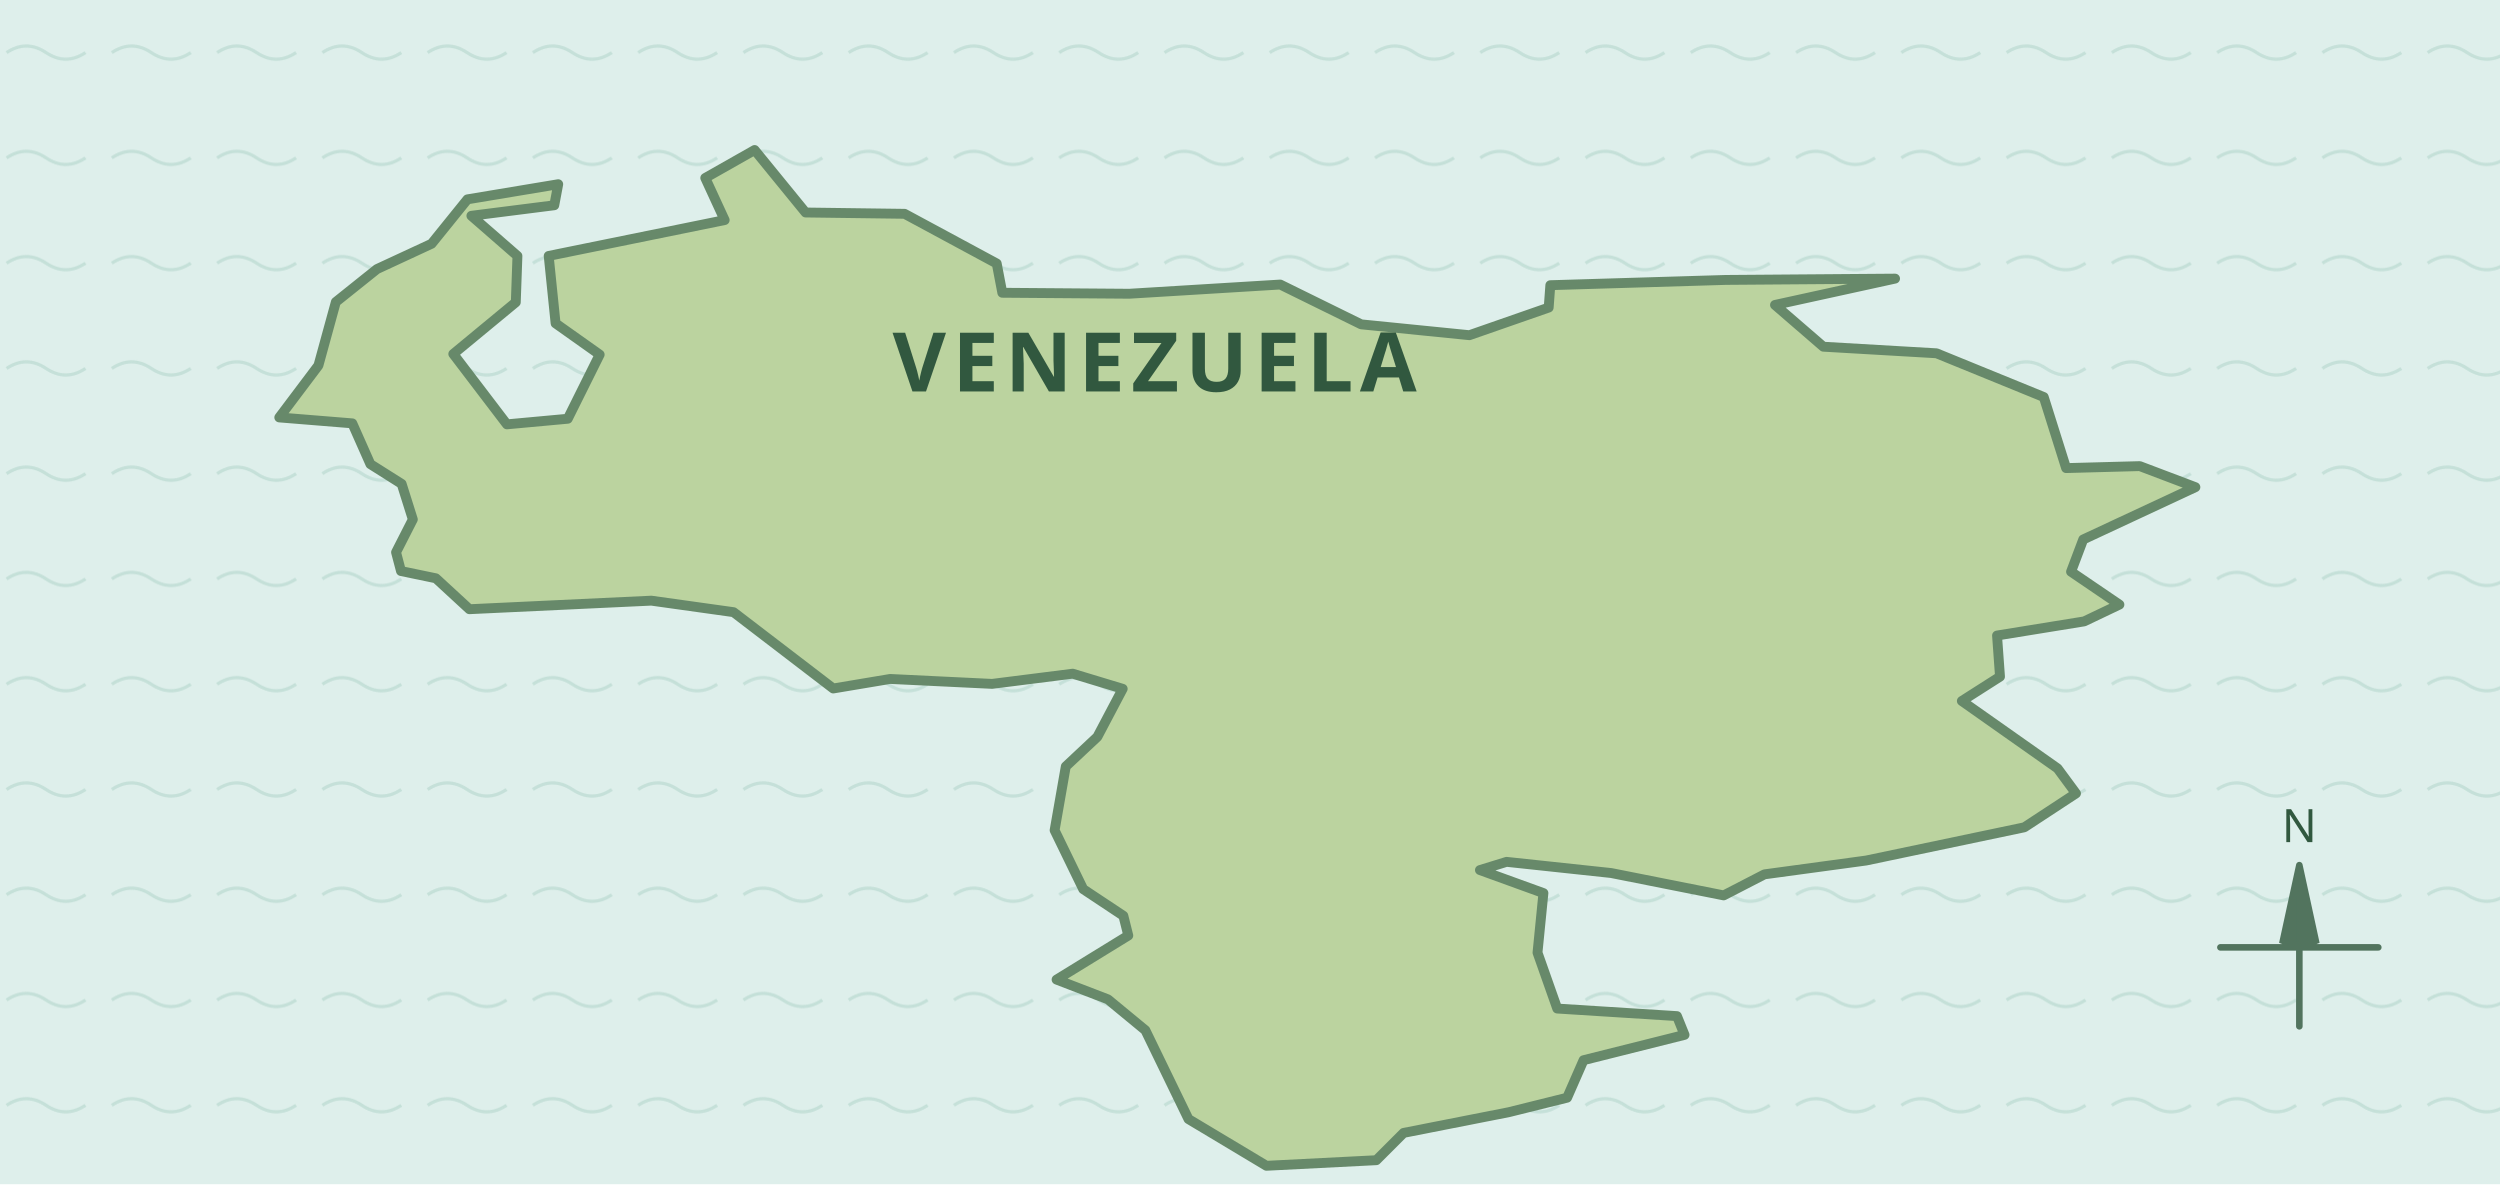
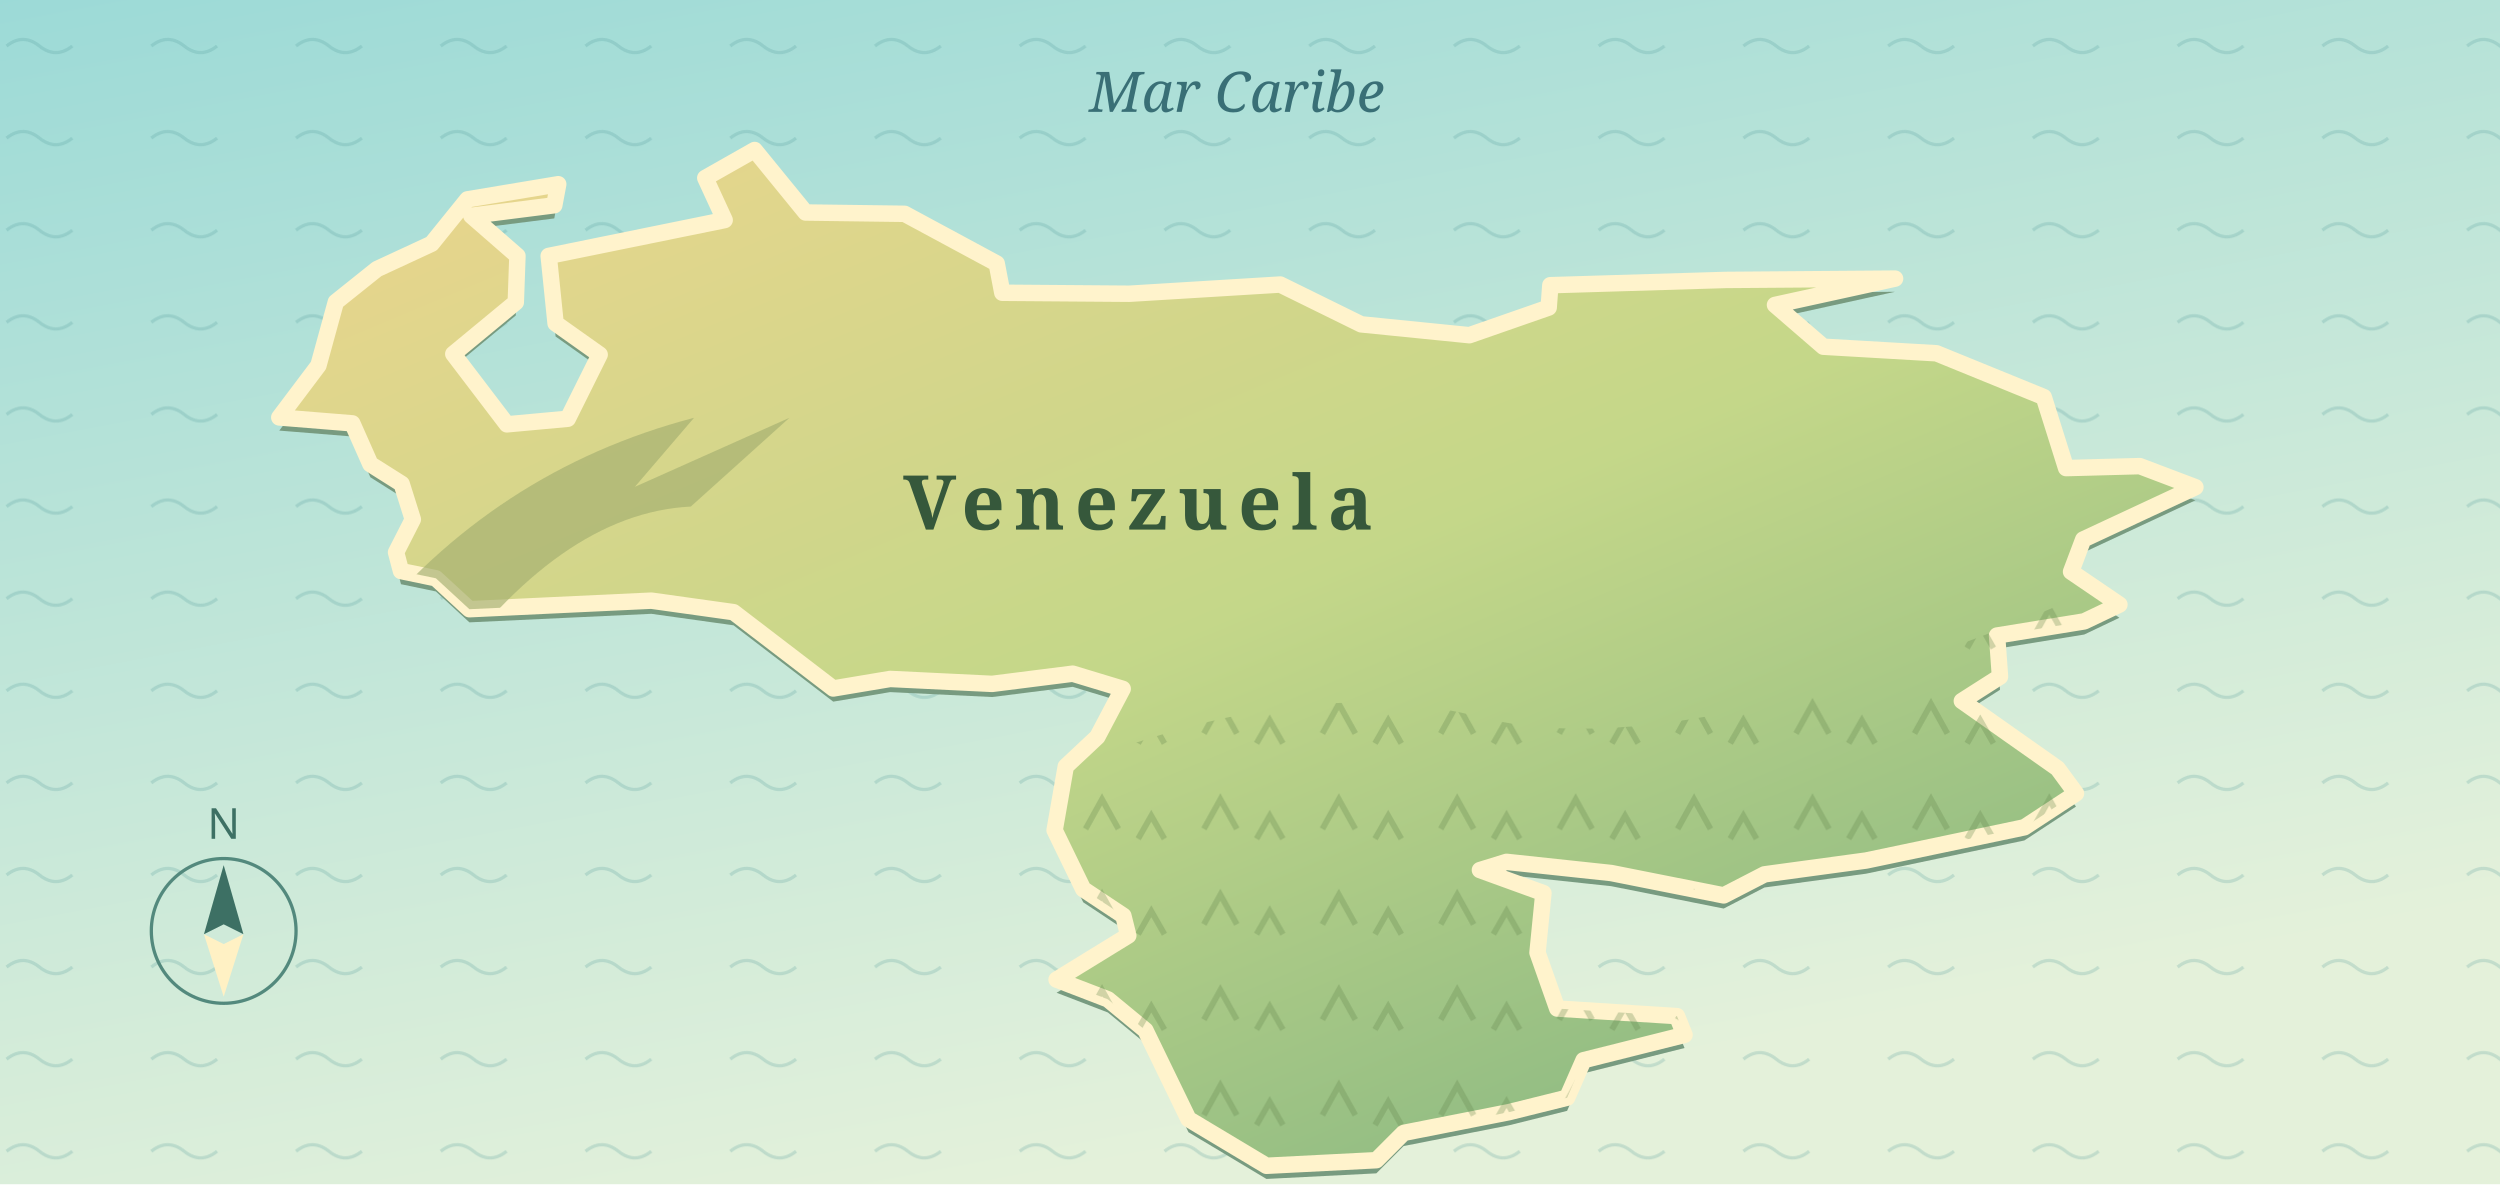
<svg xmlns="http://www.w3.org/2000/svg" viewBox="0 0 760 360" preserveAspectRatio="none">
  <defs>
-     <pattern id="water" width="32" height="32" patternUnits="userSpaceOnUse">
-       <path d="M2 16q6-4 12 0t12 0" fill="none" stroke="#b9d9d0" stroke-width="1" opacity=".65" />
+     <linearGradient id="sea" x2=".4" y2="1" gradientUnits="objectBoundingBox">
+       <stop stop-color="#9cdad7" />
+       <stop offset="1" stop-color="#e4f1da" />
+     </linearGradient>
+     <linearGradient id="land" x2=".8" y2="1">
+       <stop stop-color="#ecd58d" />
+       <stop offset=".52" stop-color="#c4d789" />
+       <stop offset="1" stop-color="#87b782" />
+     </linearGradient>
+     <pattern id="waves" width="44" height="28" patternUnits="userSpaceOnUse">
+       <path d="M2 14q5-4 10 0t10 0" fill="none" stroke="#4c9696" opacity=".22" />
+     </pattern>
+     <path id="country" d="M169.7,56.0 L168.5,62.4 L143.3,65.6 L157.3,77.8 L156.8,91.9 L137.8,107.6 L154.1,129.0 L172.6,127.3 L182.3,107.8 L168.9,98.3 L166.8,77.8 L220.3,66.9 L214.4,54.1 L229.4,45.6 L244.9,64.6 L275.0,65.0 L303.0,80.1 L304.7,89.0 L343.3,89.3 L389.2,86.5 L413.8,98.6 L446.7,101.9 L470.8,93.5 L471.3,86.7 L524.6,85.1 L576.1,84.7 L539.6,92.7 L554.3,105.4 L588.7,107.4 L621.3,120.7 L628.1,142.3 L650.5,141.7 L667.4,148.1 L633.3,164.0 L629.6,173.8 L644.3,183.8 L633.6,188.9 L607.1,193.2 L608.0,205.7 L596.4,213.1 L625.5,233.6 L631.1,241.2 L615.4,251.5 L567.3,261.6 L536.4,265.8 L524.0,272.2 L489.8,265.4 L458.0,262.0 L449.9,264.5 L469.2,271.5 L467.4,289.6 L473.4,306.6 L509.8,308.9 L512.1,314.6 L481.4,322.3 L476.4,333.7 L458.7,338.1 L426.7,344.4 L418.4,352.7 L385.0,354.4 L361.3,340.2 L348.2,313.2 L336.8,303.8 L321.2,297.8 L343.0,284.4 L341.5,278.4 L329.3,270.3 L320.6,252.4 L324.0,233.0 L333.6,224.0 L341.3,209.4 L326.1,204.8 L301.6,207.9 L270.6,206.4 L253.3,209.3 L223.0,186.1 L198.0,182.6 L142.7,185.2 L132.5,175.8 L121.9,173.6 L120.4,167.9 L125.5,157.9 L122.1,147.1 L112.6,141.1 L107.1,128.7 L84.9,126.9 L96.8,111.1 L102.1,91.8 L114.6,81.8 L131.2,74.1 L142.1,60.6 L169.7,56.0Z" />
+     <clipPath id="inside">
+       <use href="#country" />
+     </clipPath>
+     <pattern id="woods" width="36" height="29" patternUnits="userSpaceOnUse">
+       <path d="m6 20 5-9 5 9m6 3 4-7 4 7" fill="none" stroke="#65864e" opacity=".3" stroke-width="1.8" />
    </pattern>
  </defs>
-   <rect width="760" height="360" fill="#deefeb" />
-   <rect width="760" height="360" fill="url(#water)" />
-   <polygon points="169.7,56.0 168.5,62.4 143.3,65.6 157.3,77.8 156.8,91.9 137.8,107.6 154.1,129.0 172.6,127.3 182.3,107.8 168.9,98.3 166.8,77.8 220.3,66.9 214.4,54.1 229.4,45.6 244.9,64.6 275.0,65.0 303.0,80.1 304.7,89.0 343.3,89.3 389.2,86.5 413.8,98.6 446.7,101.9 470.8,93.5 471.3,86.7 524.6,85.1 576.1,84.7 539.6,92.7 554.3,105.4 588.7,107.4 621.3,120.7 628.1,142.3 650.5,141.7 667.4,148.1 633.3,164.0 629.6,173.8 644.3,183.8 633.6,188.9 607.1,193.2 608.0,205.7 596.4,213.1 625.5,233.6 631.1,241.2 615.4,251.5 567.3,261.6 536.4,265.8 524.0,272.2 489.8,265.4 458.0,262.0 449.9,264.5 469.2,271.5 467.4,289.6 473.4,306.6 509.8,308.9 512.1,314.6 481.4,322.3 476.4,333.7 458.7,338.1 426.7,344.4 418.4,352.7 385.0,354.4 361.3,340.2 348.2,313.2 336.8,303.8 321.2,297.8 343.0,284.4 341.5,278.4 329.3,270.3 320.6,252.4 324.0,233.0 333.6,224.0 341.3,209.4 326.1,204.8 301.6,207.9 270.6,206.4 253.3,209.3 223.0,186.1 198.0,182.6 142.7,185.2 132.5,175.8 121.9,173.6 120.4,167.9 125.5,157.9 122.1,147.1 112.6,141.1 107.1,128.7 84.9,126.9 96.8,111.1 102.1,91.8 114.6,81.8 131.2,74.1 142.1,60.6 169.7,56.0" fill="#bbd39f" stroke="#67896a" stroke-width="3" stroke-linejoin="round" />
-   <text x="351" y="119" text-anchor="middle" font-size="25" font-family="sans-serif" font-weight="bold" letter-spacing="2" fill="#31583f">VENEZUELA</text>
-   <path d="M699 263v49m-24-24h48m-24-25 5 23-5 2-5-2z" fill="#52745e" stroke="#52745e" stroke-width="2" stroke-linecap="round" />
-   <text x="699" y="256" text-anchor="middle" font-size="14" font-family="sans-serif" fill="#31583f">N</text>
+   <rect width="760" height="360" fill="url(#sea)" />
+   <rect width="760" height="360" fill="url(#waves)" />
+   <use href="#country" transform="translate(0 4)" fill="#789b80" />
+   <use href="#country" fill="url(#land)" stroke="#fff3cc" stroke-width="5" stroke-linejoin="round" />
+   <g clip-path="url(#inside)">
+     <path d="M280 255Q380 200 450 218T675 162V360H280Z" fill="url(#woods)" />
+     <path d="M110 193q40-50 101-66l-18 21 47-21-30 27q-40 2-77 54" fill="#a4af70" opacity=".66" />
+   </g>
+   <text x="346" y="161" text-anchor="middle" font-size="23" font-family="serif" font-weight="bold" letter-spacing="3" fill="#36583b">Venezuela</text>
+   <text x="376" y="34" text-anchor="middle" font-size="17" font-family="serif" font-style="italic" fill="#396f76">Mar Caribe</text>
+   <g transform="translate(68 283)" fill="#3d7064">
+     <circle r="22" fill="none" stroke="#53897d" />
+     <path d="m0-20 6 21-6-3-6 3z" />
+     <path d="m0 20 6-19-6 3-6-3z" fill="#fff1c4" />
+     <text y="-28" text-anchor="middle" font-family="sans-serif" font-size="13">N</text>
+   </g>
</svg>
